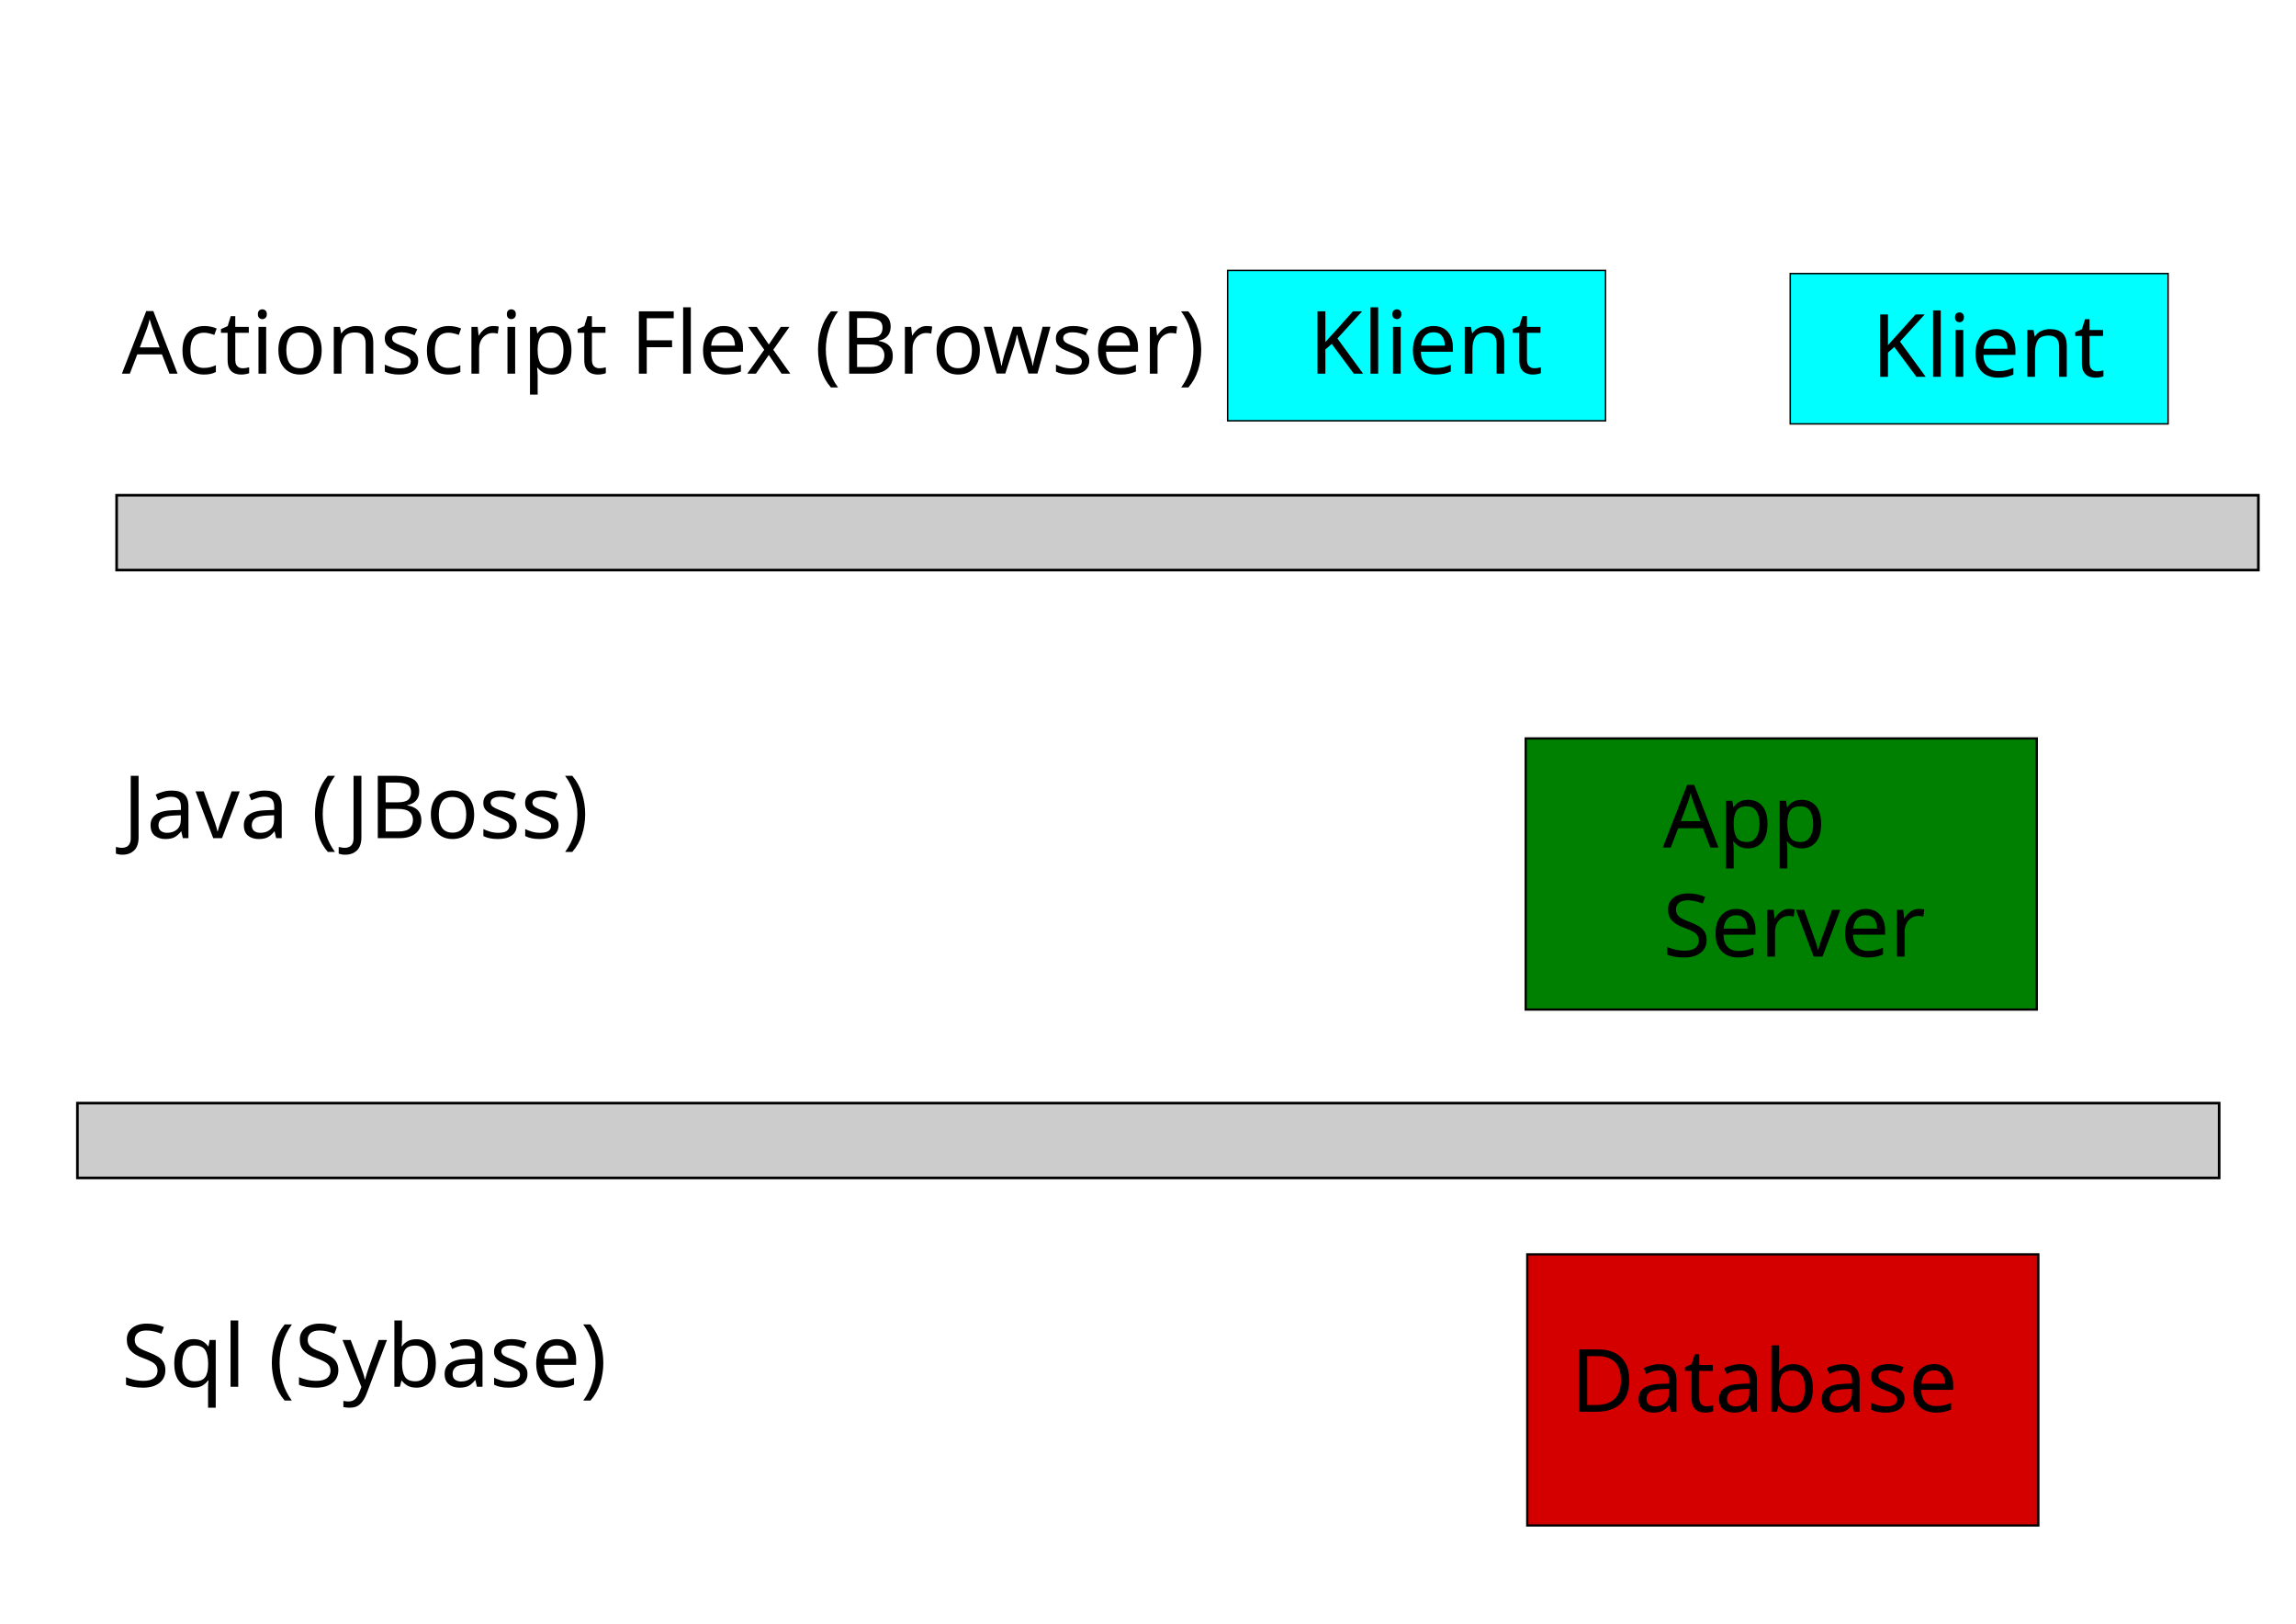
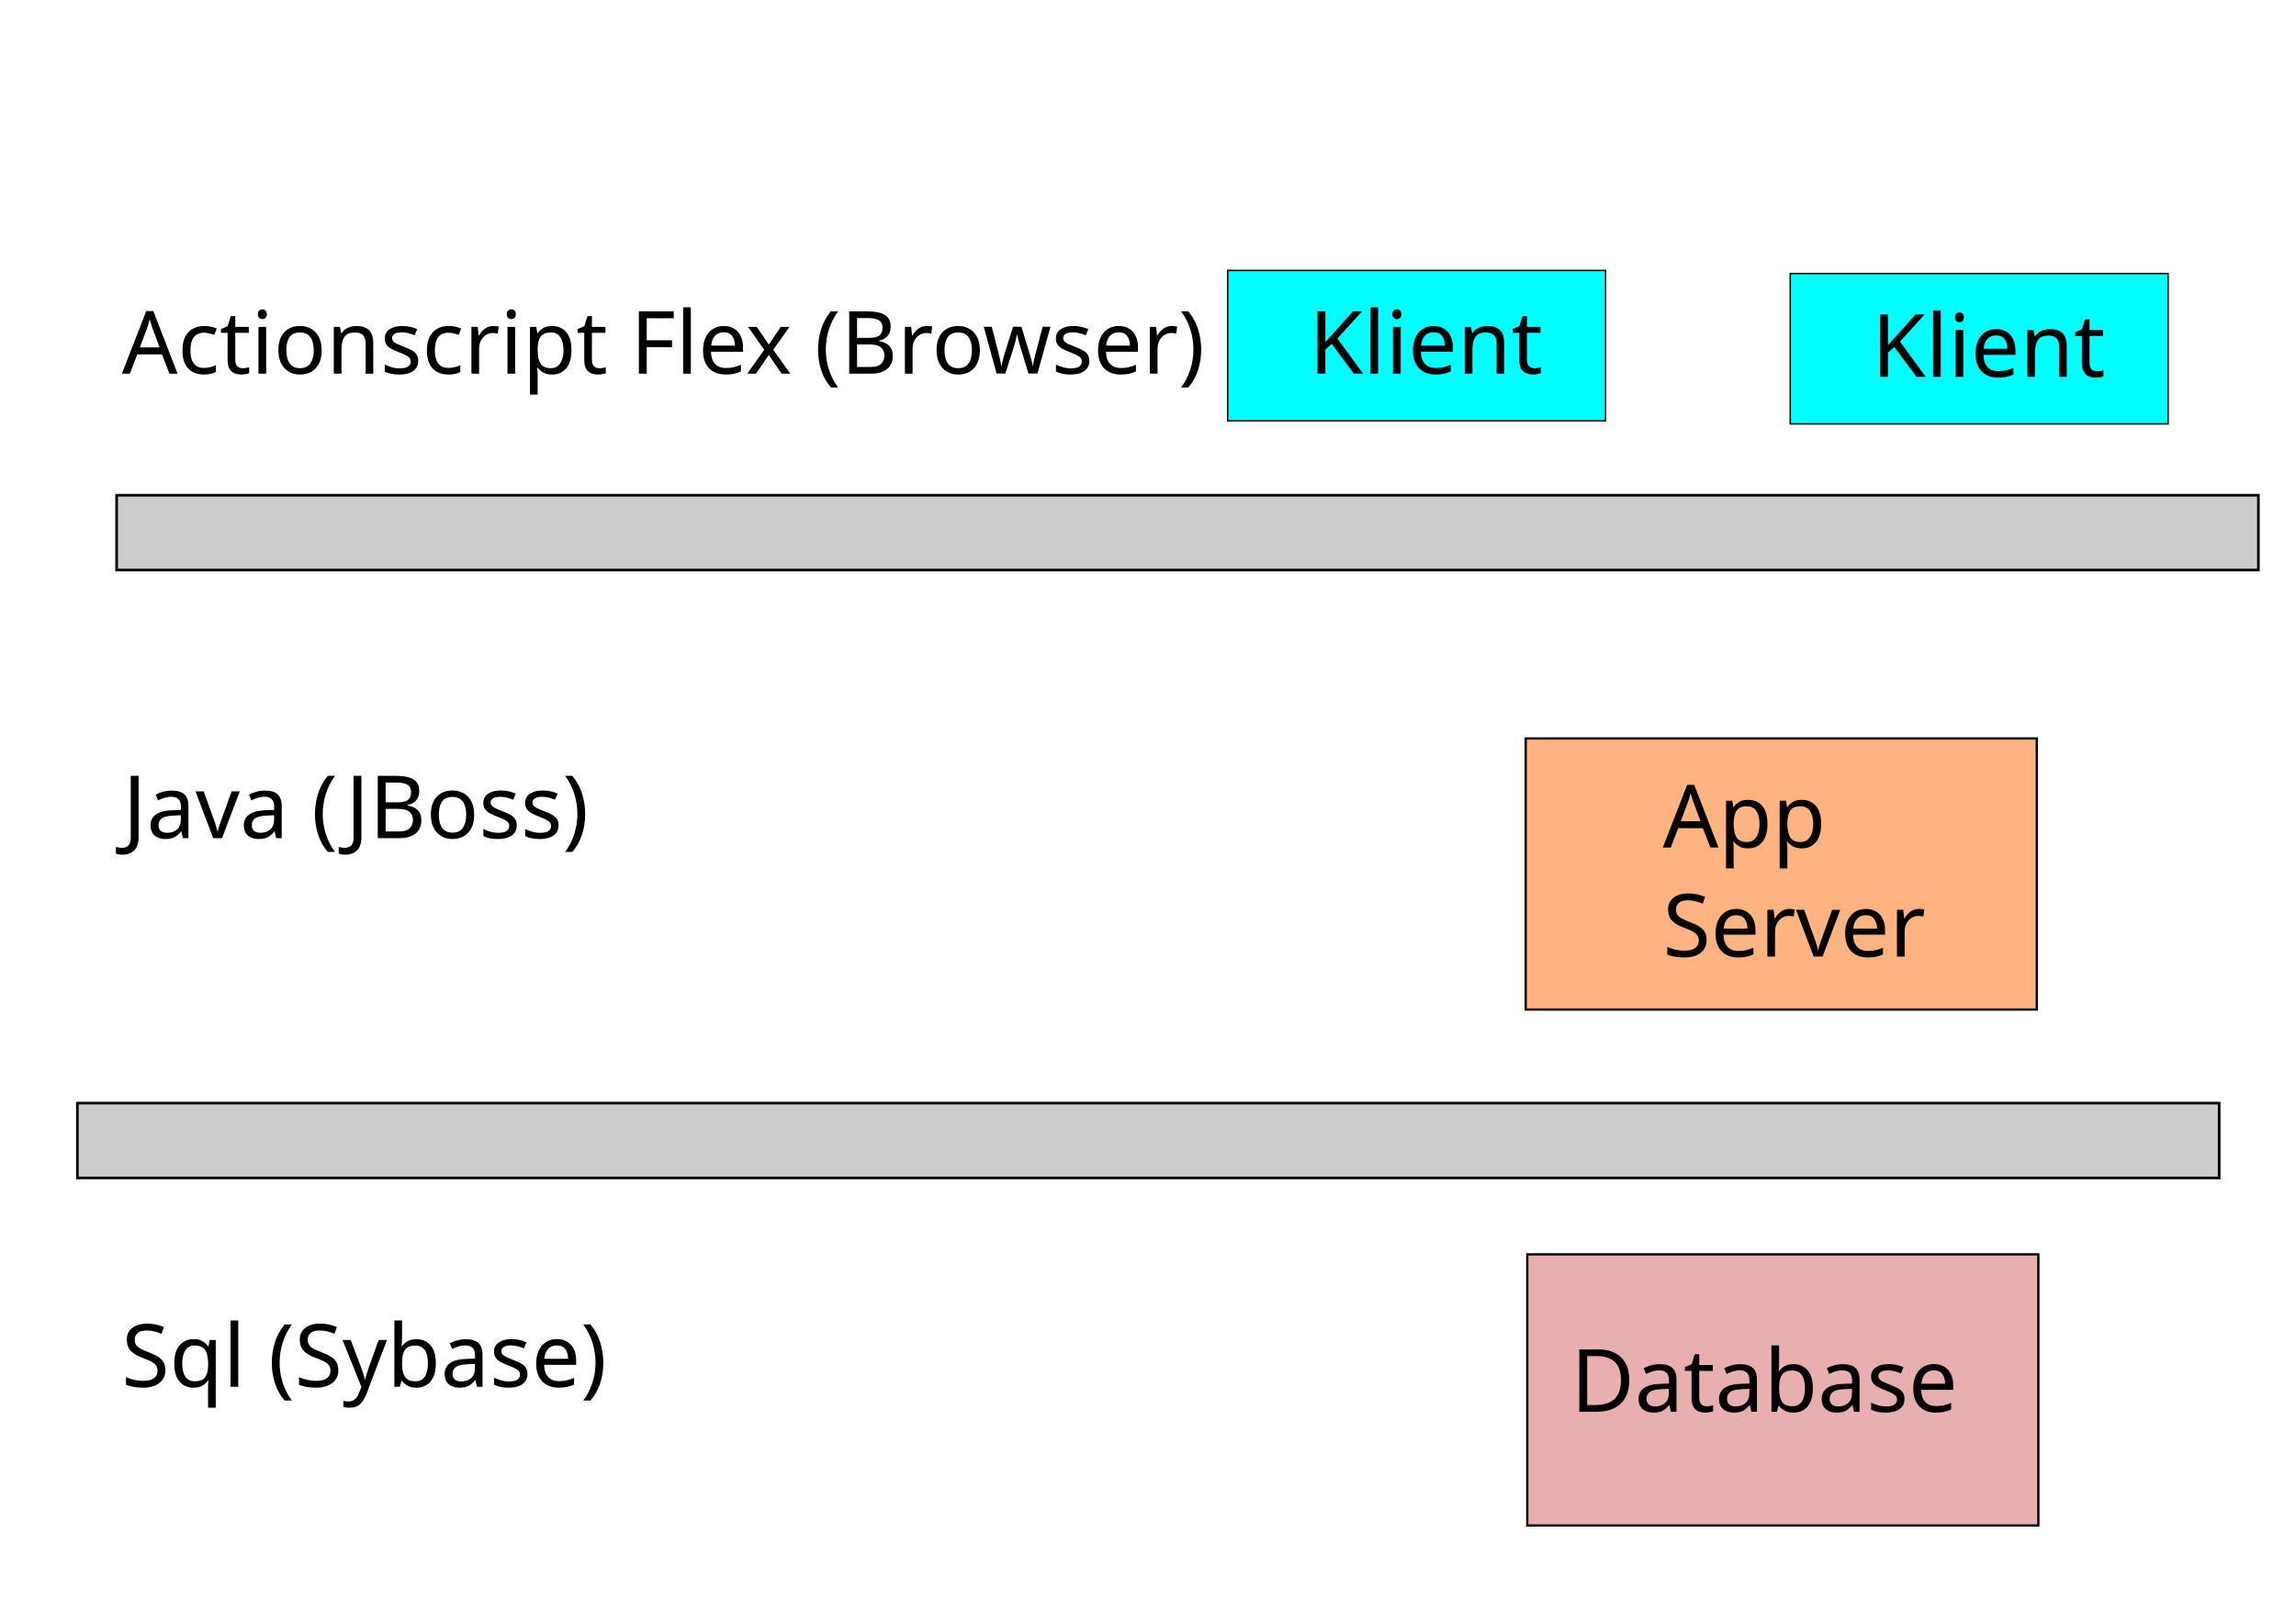
<svg xmlns="http://www.w3.org/2000/svg" width="1052.362" height="744.094" id="svg2" version="1.1">
  <defs id="defs4">
    </defs>
  <g id="layer1" transform="translate(0,-308.2677)">
    <g id="g3017" transform="translate(247.1429,167.1429)">
      <rect y="265.051" x="315.546" height="68.908" width="173.194" id="rect3015" style="fill:#00ffff;fill-rule:evenodd;stroke:#000000;stroke-width:0.664px;stroke-linecap:butt;stroke-linejoin:miter;stroke-opacity:1" />
      <text id="text3011" y="312.362" x="352.857" style="font-size:40px;font-style:normal;font-weight:normal;line-height:125%;letter-spacing:0px;word-spacing:0px;fill:#000000;fill-opacity:1;stroke:none;font-family:Sans" xml:space="preserve">
        <tspan y="312.362" x="352.857" id="tspan3013">Klient</tspan>
      </text>
    </g>
    <g id="g3017-1" transform="translate(505,168.5715)">
      <rect y="265.051" x="315.546" height="68.908" width="173.194" id="rect3015-7" style="fill:#00ffff;fill-rule:evenodd;stroke:#000000;stroke-width:0.664px;stroke-linecap:butt;stroke-linejoin:miter;stroke-opacity:1" />
      <text id="text3011-4" y="312.362" x="352.857" style="font-size:40px;font-style:normal;font-weight:normal;line-height:125%;letter-spacing:0px;word-spacing:0px;fill:#000000;fill-opacity:1;stroke:none;font-family:Sans" xml:space="preserve">
        <tspan y="312.362" x="352.857" id="tspan3013-0">Klient</tspan>
      </text>
    </g>
    <text xml:space="preserve" style="font-size:40px;font-style:normal;font-weight:normal;line-height:125%;letter-spacing:0px;word-spacing:0px;fill:#000000;fill-opacity:1;stroke:none;font-family:Sans" x="55.871" y="479.505" id="text3049">
      <tspan id="tspan3051" x="55.871" y="479.505">Actionscript Flex (Browser)</tspan>
    </text>
    <rect style="fill:#cccccc;fill-rule:evenodd;stroke:#000000;stroke-width:1.207px;stroke-linecap:butt;stroke-linejoin:miter;stroke-opacity:1" id="rect3053-9" width="981.664" height="34.286" x="35.479" y="813.791" />
-     <g id="g3195" transform="translate(317.1429,237.1429)">
-       <rect y="409.523" x="382.161" height="124.249" width="234.249" id="rect3015-5" style="fill:#008000;fill-rule:evenodd;stroke:#000000;stroke-width:1.036px;stroke-linecap:butt;stroke-linejoin:miter;stroke-opacity:1" />
-       <text id="text3011-5" y="459.505" x="445" style="font-size:40px;font-style:normal;font-weight:normal;line-height:125%;letter-spacing:0px;word-spacing:0px;fill:#000000;fill-opacity:1;stroke:none;font-family:Sans" xml:space="preserve">
-         <tspan y="459.505" x="445" id="tspan3013-1">App</tspan>
-         <tspan id="tspan3148" y="509.505" x="445">Server</tspan>
-       </text>
-     </g>
-     <g id="g3190" transform="translate(304.2857,97.14286)">
-       <rect y="785.952" x="395.732" height="124.249" width="234.249" id="rect3015-5-7" style="fill:#d40000;fill-rule:evenodd;stroke:#000000;stroke-width:1.036px;stroke-linecap:butt;stroke-linejoin:miter;stroke-opacity:1" />
-       <text id="text3168" y="858.076" x="415.714" style="font-size:40px;font-style:normal;font-weight:normal;line-height:125%;letter-spacing:0px;word-spacing:0px;fill:#000000;fill-opacity:1;stroke:none;font-family:Sans" xml:space="preserve">
-         <tspan y="858.076" x="415.714" id="tspan3170">Database</tspan>
-       </text>
-     </g>
+     <rect style="fill:#ffb380;fill-rule:evenodd;stroke:#000000;stroke-width:1.036px;stroke-linecap:butt;stroke-linejoin:miter;stroke-opacity:1" id="rect3015-5" width="234.249" height="124.249" x="699.304" y="646.666" />
+     <text xml:space="preserve" style="font-size:40px;font-style:normal;font-weight:normal;line-height:125%;letter-spacing:0px;word-spacing:0px;fill:#000000;fill-opacity:1;stroke:none;font-family:Sans" x="762.143" y="696.648" id="text3011-5">
+       <tspan id="tspan3013-1" x="762.143" y="696.648">App</tspan>
+       <tspan x="762.143" y="746.648" id="tspan3148">Server</tspan>
+     </text>
+     <rect style="fill:#e9afaf;fill-rule:evenodd;stroke:#000000;stroke-width:1.036px;stroke-linecap:butt;stroke-linejoin:miter;stroke-opacity:1" id="rect3015-5-7" width="234.249" height="124.249" x="700.018" y="883.095" />
+     <text xml:space="preserve" style="font-size:40px;font-style:normal;font-weight:normal;line-height:125%;letter-spacing:0px;word-spacing:0px;fill:#000000;fill-opacity:1;stroke:none;font-family:Sans" x="720" y="955.219" id="text3168">
+       <tspan id="tspan3170" x="720" y="955.219">Database</tspan>
+     </text>
    <text xml:space="preserve" style="font-size:40px;font-style:normal;font-weight:normal;line-height:125%;letter-spacing:0px;word-spacing:0px;fill:#000000;fill-opacity:1;stroke:none;font-family:Sans" x="56.242" y="692.362" id="text3172">
      <tspan x="56.242" y="692.362" id="tspan3184">Java (JBoss)</tspan>
      <tspan x="56.242" y="742.362" id="tspan3178" />
      <tspan x="56.242" y="792.362" id="tspan3176" />
    </text>
    <text xml:space="preserve" style="font-size:40px;font-style:normal;font-weight:normal;line-height:125%;letter-spacing:0px;word-spacing:0px;fill:#000000;fill-opacity:1;stroke:none;font-family:Sans" x="55.714" y="943.791" id="text3180">
      <tspan id="tspan3182" x="55.714" y="943.791">Sql (Sybase)</tspan>
    </text>
    <rect style="fill:#cccccc;fill-rule:evenodd;stroke:#000000;stroke-width:1.207px;stroke-linecap:butt;stroke-linejoin:miter;stroke-opacity:1" id="rect3053-9-1" width="981.664" height="34.286" x="53.454" y="535.219" />
  </g>
</svg>
